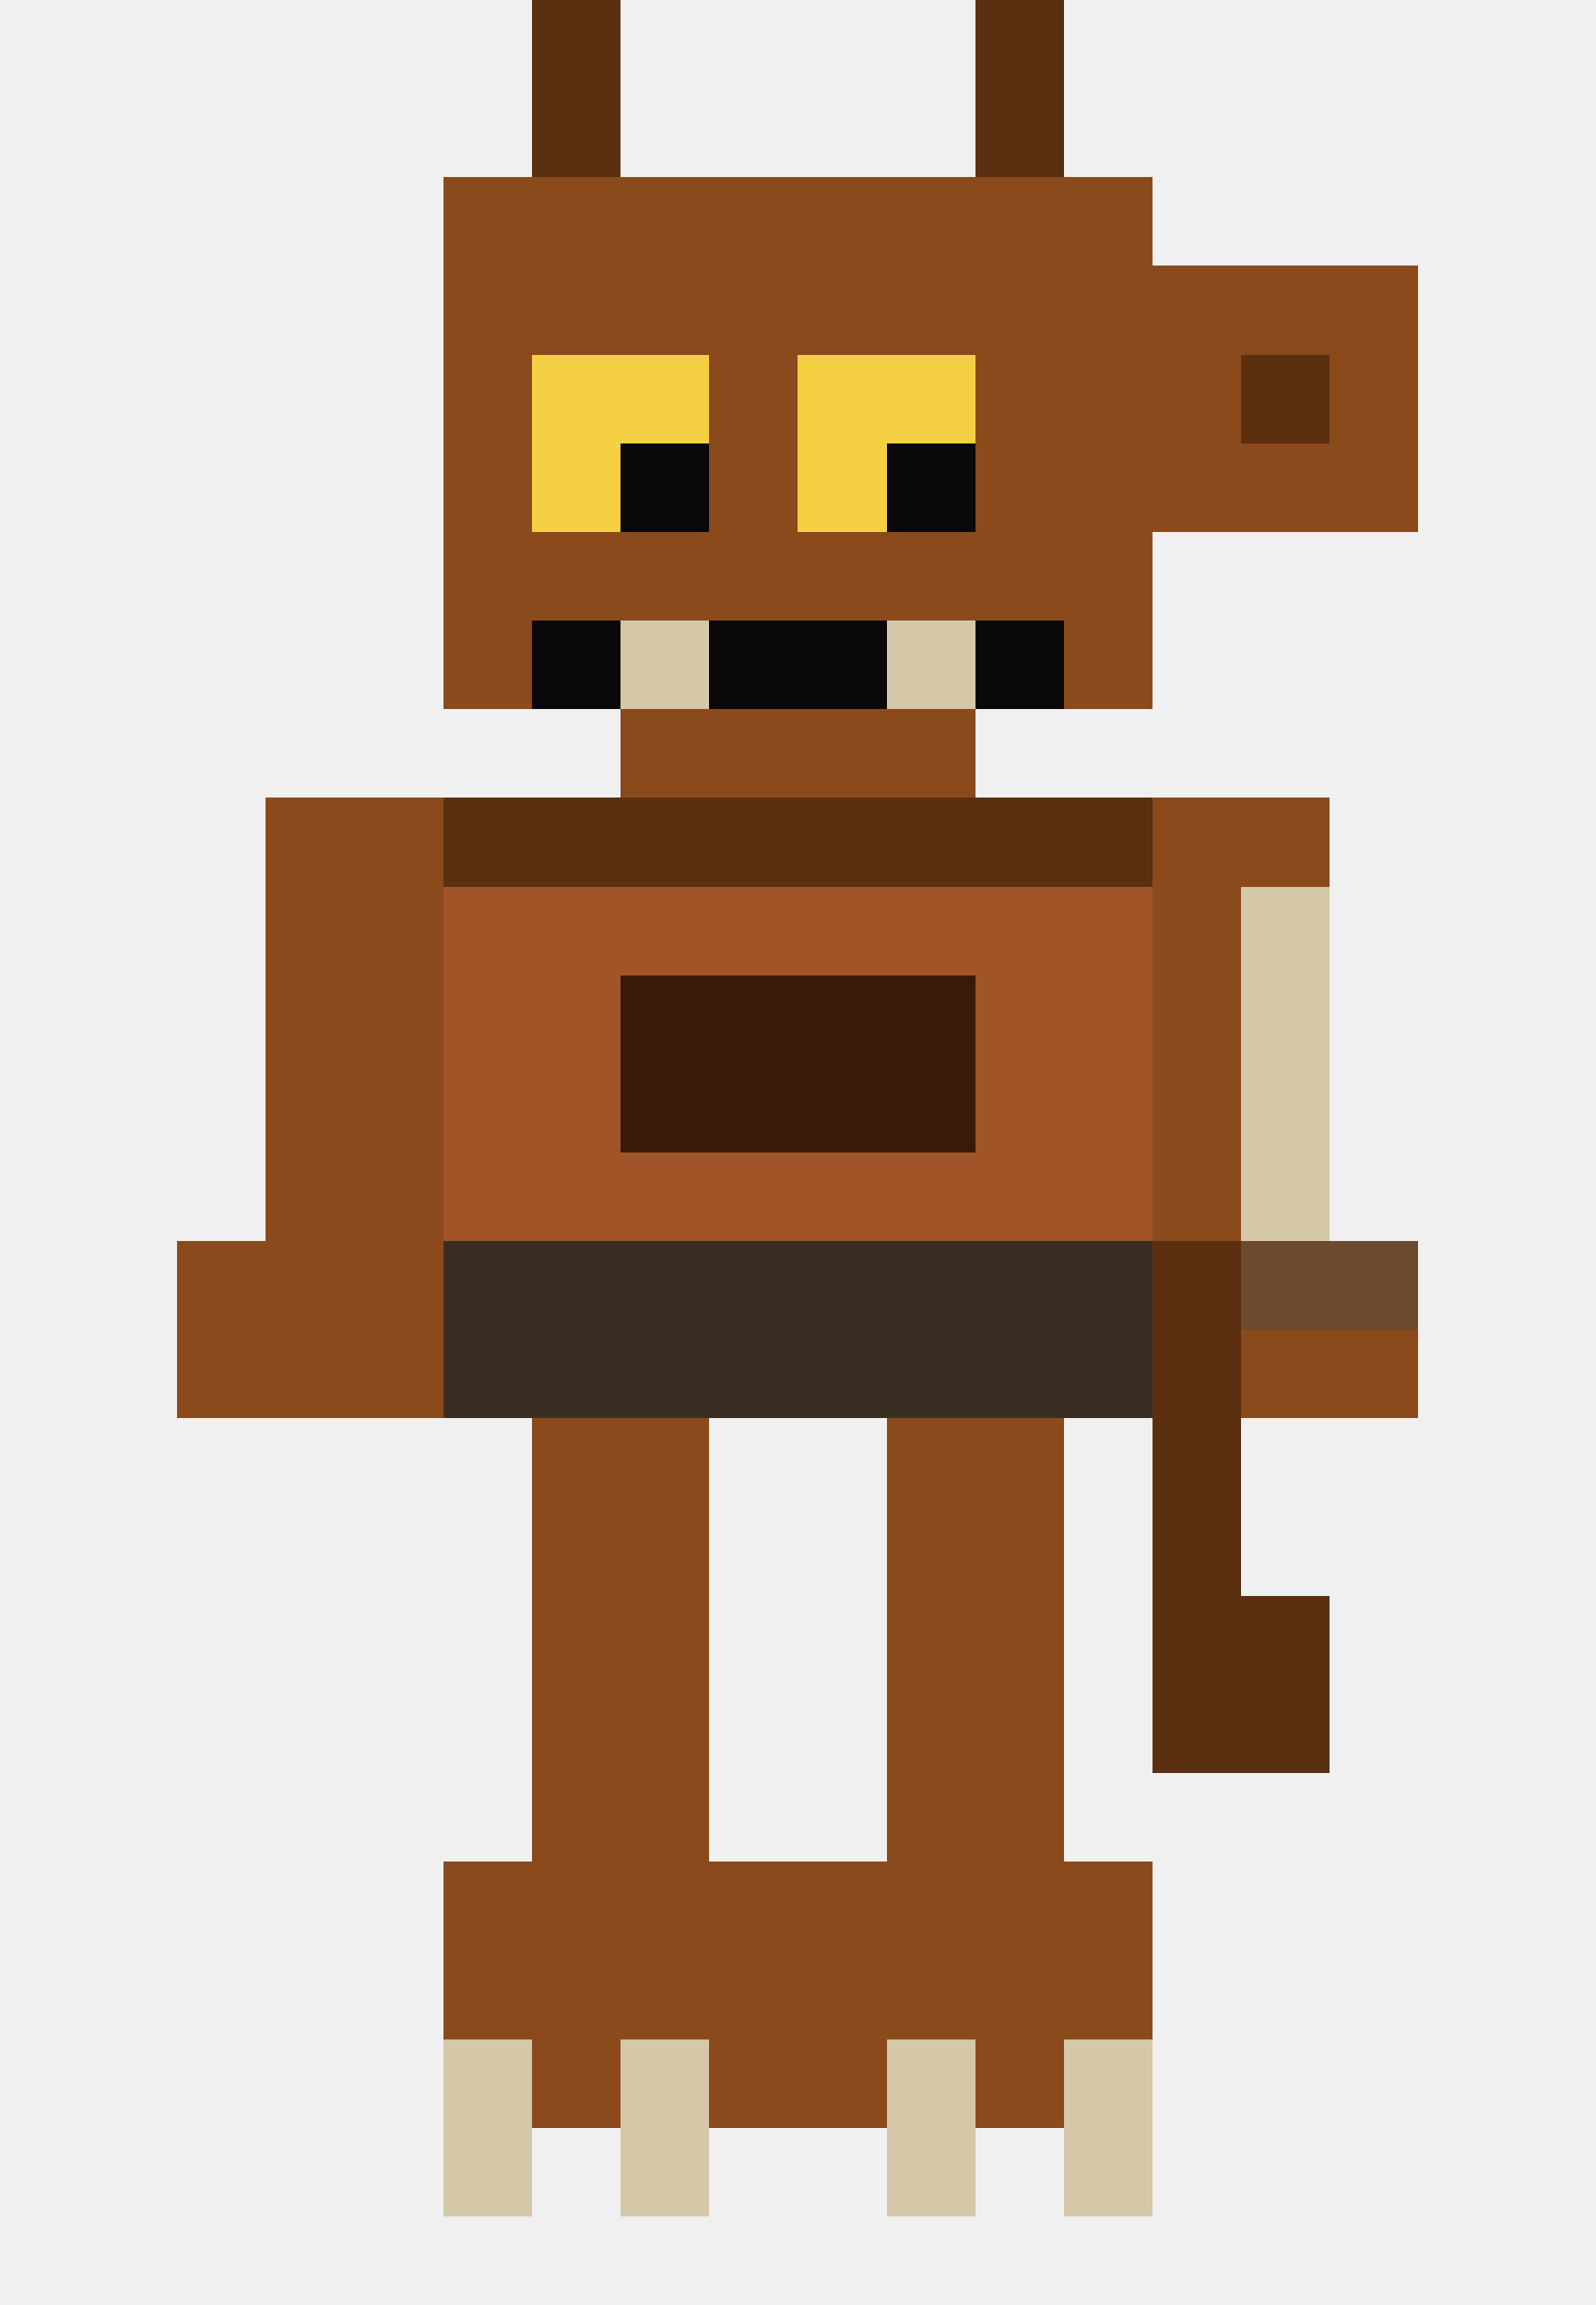
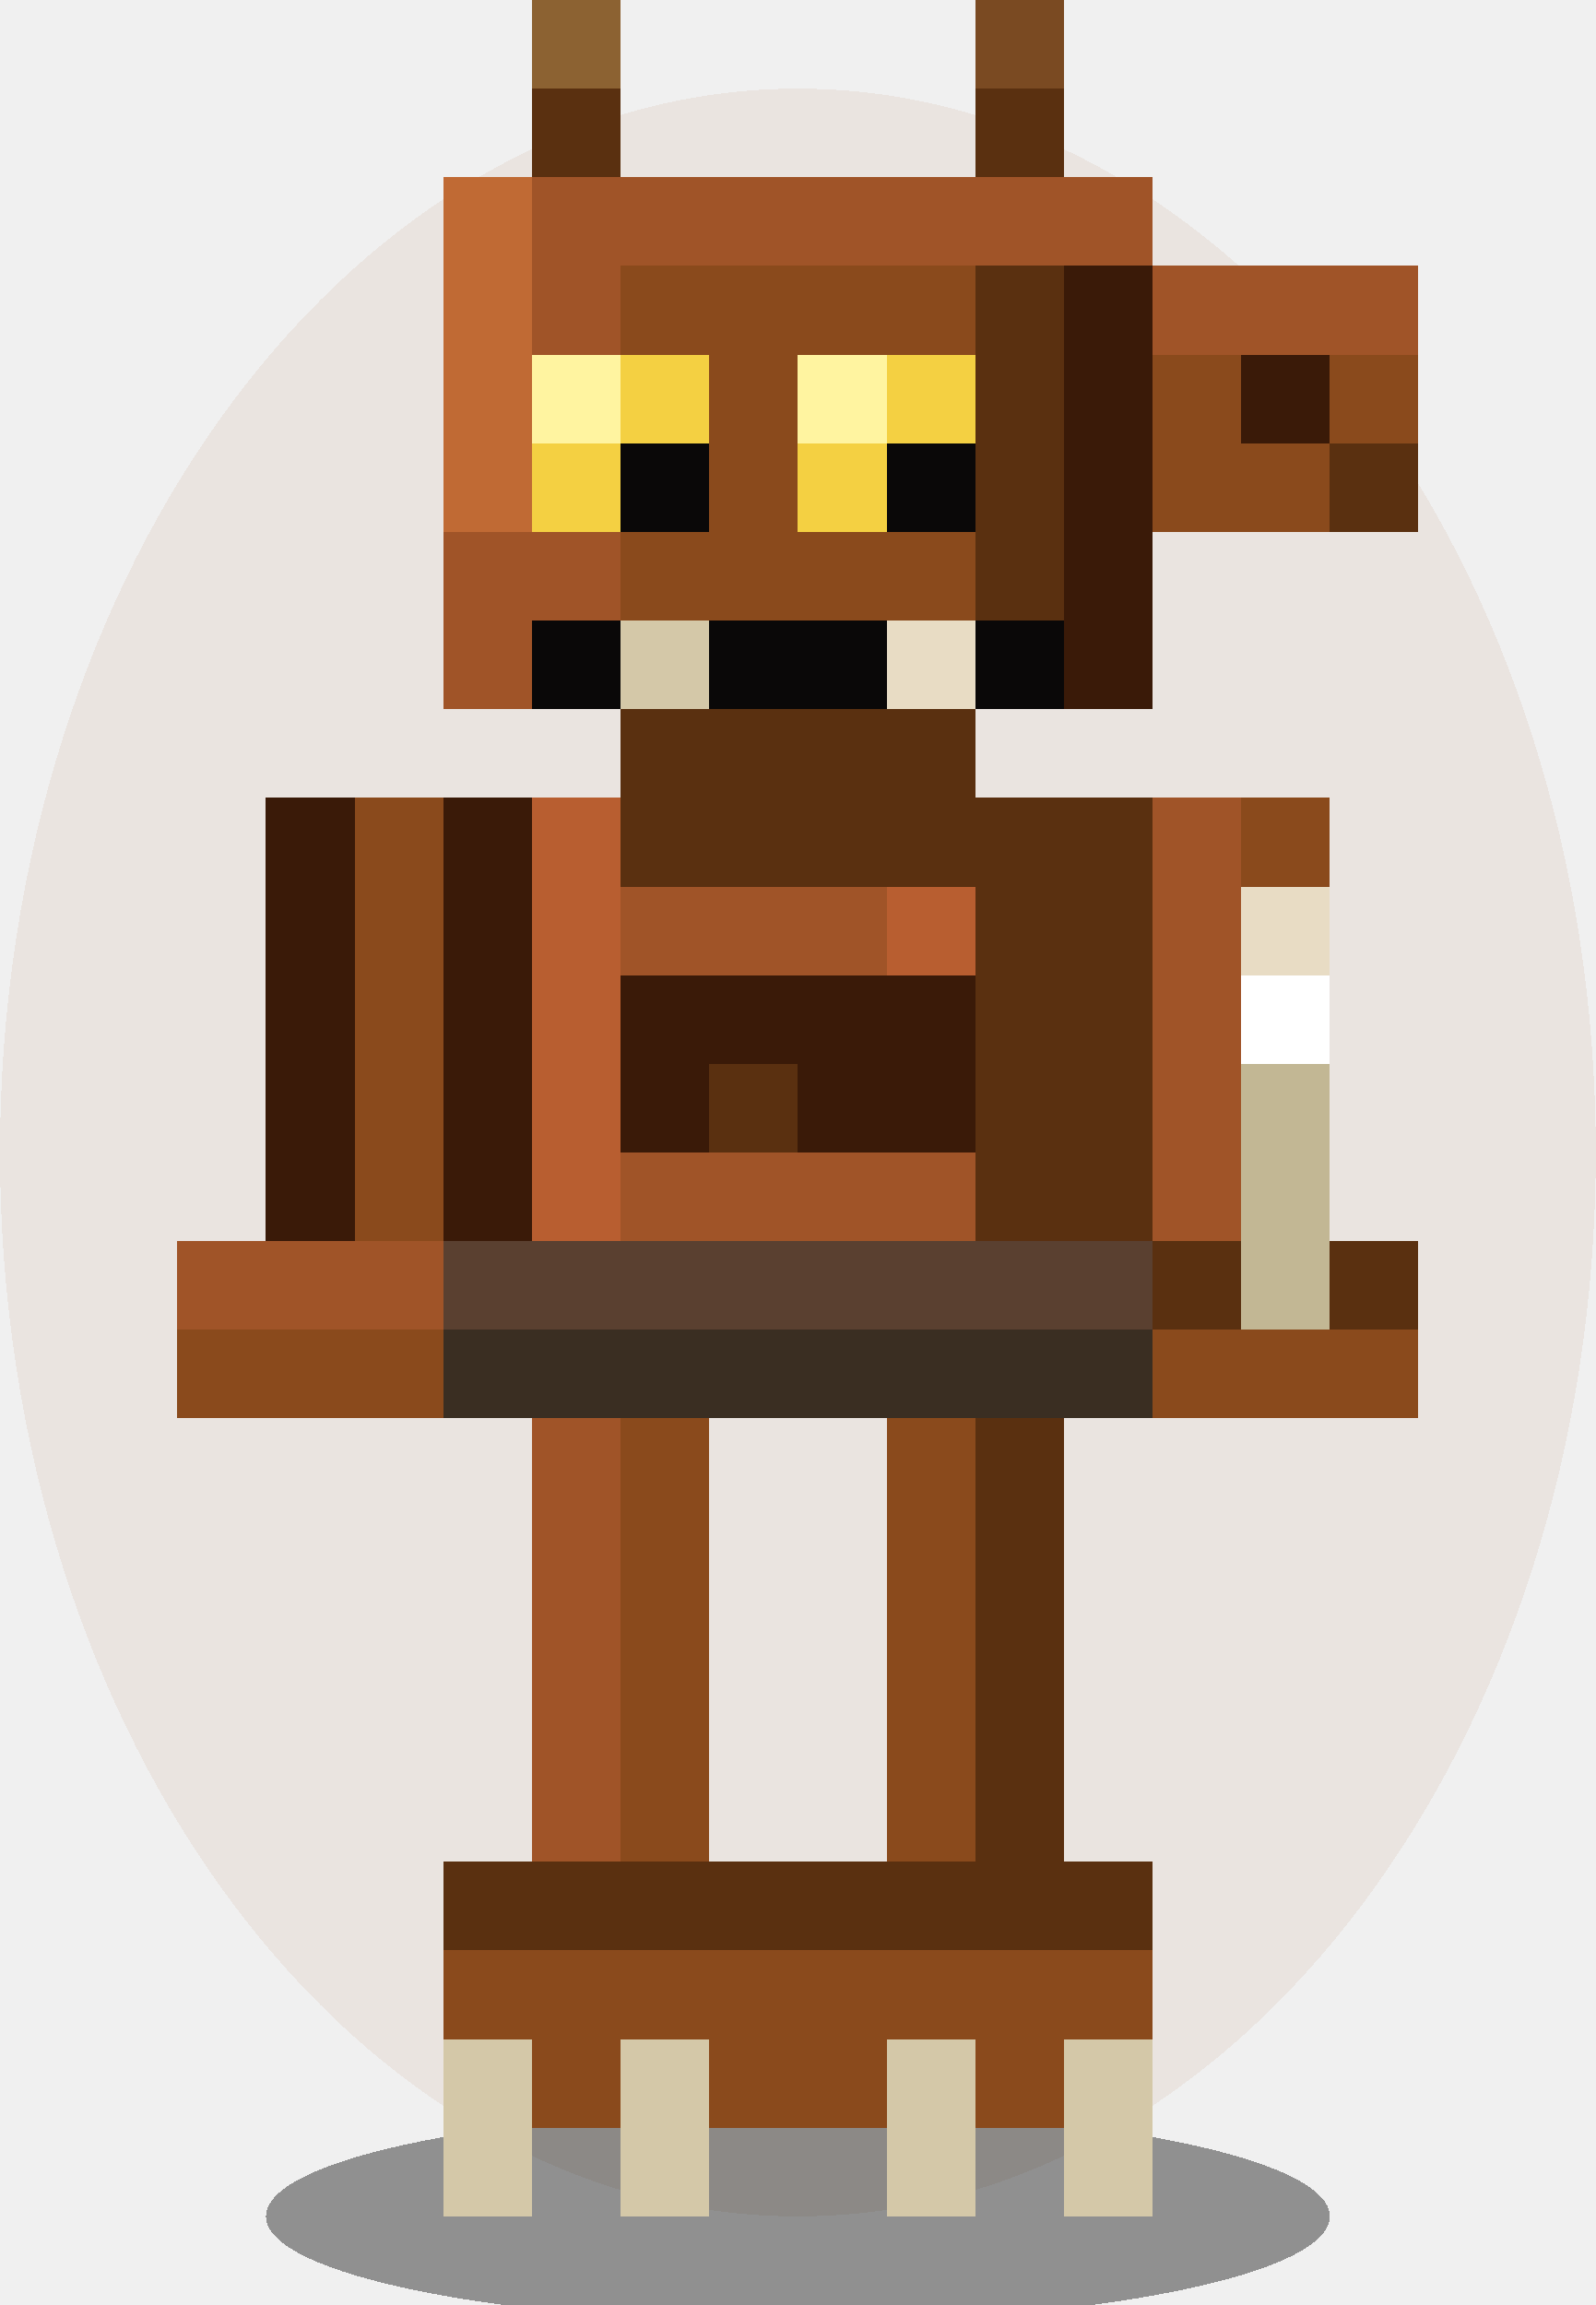
<svg xmlns="http://www.w3.org/2000/svg" viewBox="0 0 18 26" shape-rendering="crispEdges" preserveAspectRatio="xMidYMax meet" aria-label="Kobold">
+   <ellipse cx="9" cy="13" rx="9" ry="12" fill="#a8542a" opacity="0.08" />
+   <ellipse cx="9" cy="25" rx="6" ry="1.2" fill="#000" opacity="0.4" />
+   <rect x="6" y="0" width="1" height="2" fill="#5a3010" />
+   <rect x="6" y="0" width="1" height="1" fill="#8c6232" />
+   <rect x="11" y="0" width="1" height="2" fill="#5a3010" />
+   <rect x="11" y="0" width="1" height="1" fill="#7a4a22" />
  <rect x="5" y="2" width="8" height="6" fill="#8a4a1c" />
+   <rect x="5" y="2" width="8" height="1" fill="#a05428" />
+   <rect x="5" y="2" width="2" height="6" fill="#a05428" />
+   <rect x="5" y="2" width="1" height="4" fill="#c06a34" />
+   <rect x="11" y="3" width="2" height="5" fill="#5a3010" />
+   <rect x="12" y="3" width="1" height="5" fill="#3a1a08" />
  <rect x="13" y="3" width="3" height="3" fill="#8a4a1c" />
-   <rect x="14" y="4" width="1" height="1" fill="#5a3010" />
-   <rect x="6" y="0" width="1" height="2" fill="#5a3010" />
-   <rect x="11" y="0" width="1" height="2" fill="#5a3010" />
+   <rect x="13" y="3" width="3" height="1" fill="#a05428" />
+   <rect x="14" y="4" width="1" height="1" fill="#3a1a08" />
+   <rect x="15" y="5" width="1" height="1" fill="#5a3010" />
  <rect x="6" y="4" width="2" height="2" fill="#f4d042" />
  <rect x="9" y="4" width="2" height="2" fill="#f4d042" />
  <rect x="7" y="5" width="1" height="1" fill="#0a0808" />
  <rect x="10" y="5" width="1" height="1" fill="#0a0808" />
+   <rect x="6" y="4" width="1" height="1" fill="#fff4a0" />
+   <rect x="9" y="4" width="1" height="1" fill="#fff4a0" />
  <rect x="6" y="7" width="6" height="1" fill="#0a0808" />
  <rect x="7" y="7" width="1" height="1" fill="#d4c8a8" />
-   <rect x="10" y="7" width="1" height="1" fill="#d4c8a8" />
-   <rect x="7" y="8" width="4" height="1" fill="#8a4a1c" />
+   <rect x="10" y="7" width="1" height="1" fill="#e8dcc4" />
+   <rect x="7" y="8" width="4" height="1" fill="#5a3010" />
  <rect x="5" y="9" width="8" height="5" fill="#a05428" />
  <rect x="5" y="9" width="8" height="1" fill="#5a3010" />
+   <rect x="5" y="9" width="2" height="5" fill="#b85e30" />
+   <rect x="5" y="9" width="1" height="5" fill="#3a1a08" />
+   <rect x="11" y="9" width="2" height="5" fill="#5a3010" />
  <rect x="7" y="11" width="4" height="2" fill="#3a1a08" />
+   <rect x="8" y="12" width="1" height="1" fill="#5a3010" />
+   <rect x="10" y="10" width="1" height="1" fill="#b85e30" />
  <rect x="3" y="9" width="2" height="6" fill="#8a4a1c" />
+   <rect x="3" y="9" width="1" height="6" fill="#3a1a08" />
  <rect x="13" y="9" width="2" height="6" fill="#8a4a1c" />
+   <rect x="13" y="9" width="1" height="6" fill="#a05428" />
  <rect x="2" y="14" width="3" height="2" fill="#8a4a1c" />
+   <rect x="2" y="14" width="3" height="1" fill="#a05428" />
  <rect x="13" y="14" width="3" height="2" fill="#8a4a1c" />
-   <rect x="14" y="10" width="1" height="5" fill="#d4c8a8" />
-   <rect x="13" y="14" width="3" height="1" fill="#6b4a2e" />
+   <rect x="13" y="14" width="3" height="1" fill="#5a3010" />
+   <rect x="14" y="10" width="1" height="5" fill="#c2b794" />
+   <rect x="14" y="10" width="1" height="2" fill="#e8dcc4" />
+   <rect x="14" y="11" width="1" height="1" fill="#ffffff" />
  <rect x="5" y="14" width="8" height="2" fill="#3a2e22" />
+   <rect x="5" y="14" width="8" height="1" fill="#5a4030" />
  <rect x="6" y="16" width="2" height="5" fill="#8a4a1c" />
+   <rect x="6" y="16" width="1" height="5" fill="#a05428" />
  <rect x="10" y="16" width="2" height="5" fill="#8a4a1c" />
-   <rect x="13" y="14" width="1" height="6" fill="#5a3010" />
-   <rect x="14" y="18" width="1" height="2" fill="#5a3010" />
+   <rect x="11" y="16" width="1" height="5" fill="#5a3010" />
  <rect x="5" y="21" width="4" height="3" fill="#8a4a1c" />
  <rect x="9" y="21" width="4" height="3" fill="#8a4a1c" />
+   <rect x="5" y="21" width="4" height="1" fill="#5a3010" />
+   <rect x="9" y="21" width="4" height="1" fill="#5a3010" />
  <rect x="5" y="23" width="1" height="2" fill="#d4c8a8" />
  <rect x="7" y="23" width="1" height="2" fill="#d4c8a8" />
  <rect x="10" y="23" width="1" height="2" fill="#d4c8a8" />
  <rect x="12" y="23" width="1" height="2" fill="#d4c8a8" />
</svg>
